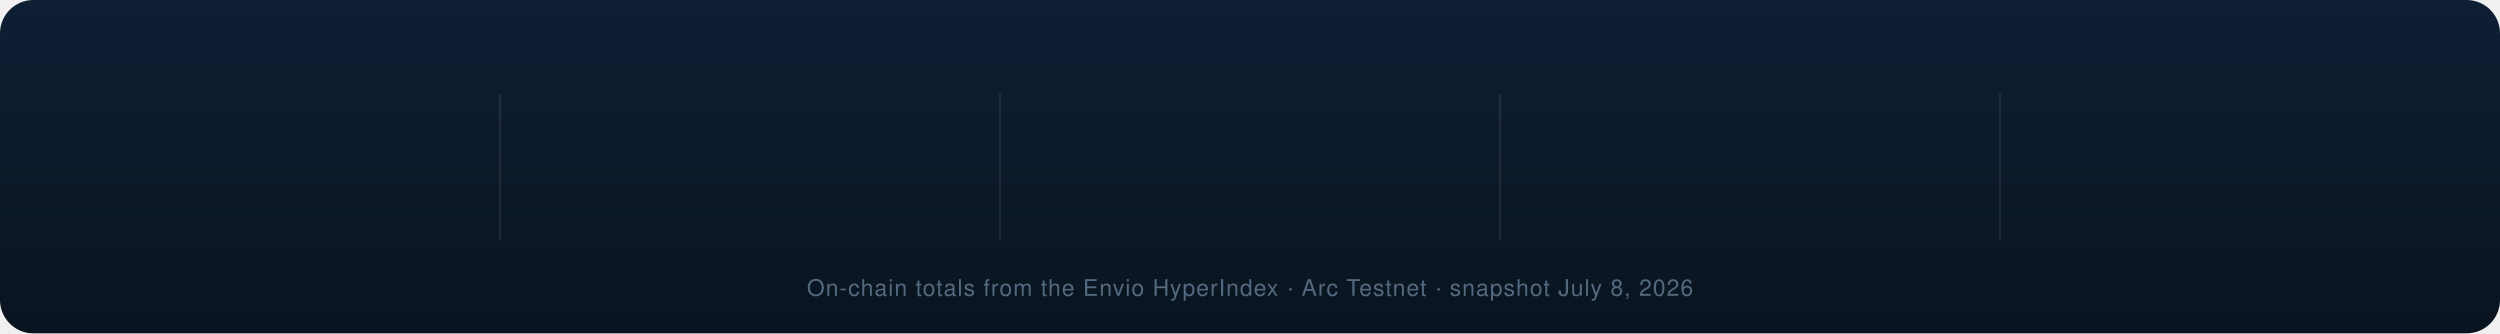
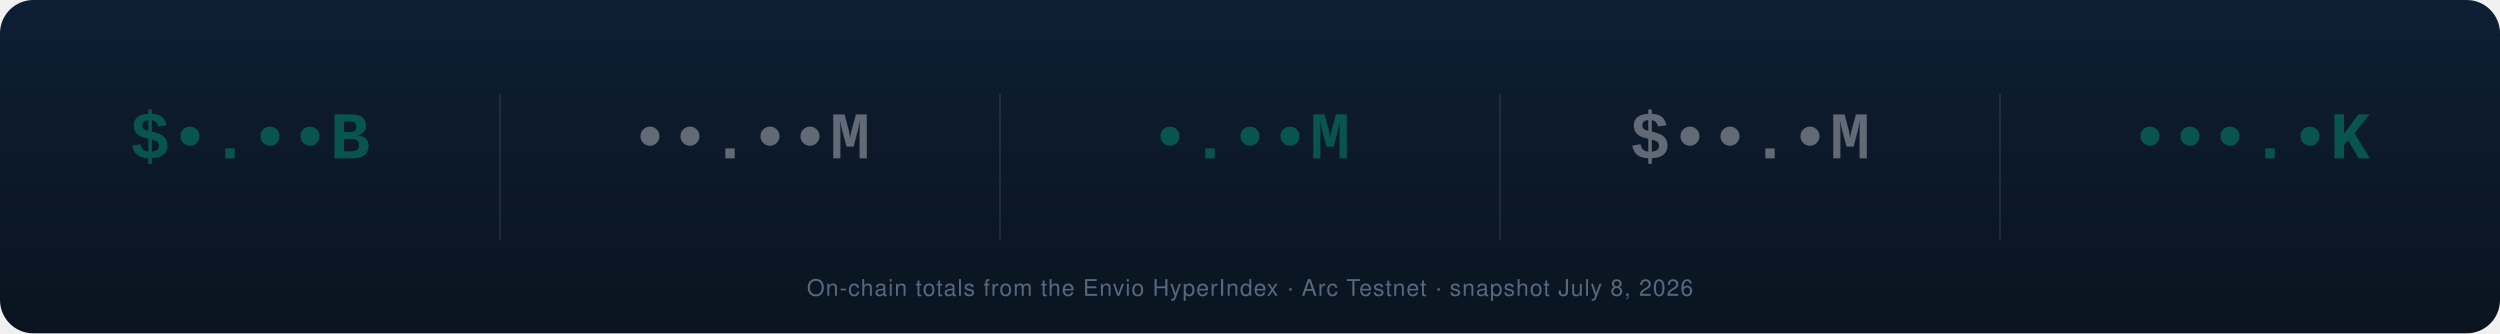
<svg xmlns="http://www.w3.org/2000/svg" width="1200" height="160" viewBox="0 0 1200 160" fill="none" role="img" aria-label="XyloNet totals: $1.50B all-time volume, 51.09M swaps, 1.63M unique wallets, $16.4M TVL, 787.5K tips.">
  <defs>
    <linearGradient id="sbg" x1="0" y1="0" x2="0" y2="1">
      <stop offset="0%" stop-color="#0E1E33" />
      <stop offset="100%" stop-color="#0A1420" />
    </linearGradient>
    <linearGradient id="scan" x1="0" y1="0" x2="1" y2="0">
      <stop offset="0%" stop-color="#01C38E" stop-opacity="0" />
      <stop offset="50%" stop-color="#01C38E" stop-opacity="0.8" />
      <stop offset="100%" stop-color="#01C38E" stop-opacity="0" />
    </linearGradient>
  </defs>
  <rect width="1200" height="160" rx="16" fill="url(#sbg)" />
  <rect x="-300" y="0" width="300" height="2" fill="url(#scan)">
    <animate attributeName="x" values="-300;1200" dur="4.5s" repeatCount="indefinite" />
  </rect>
-   <g transform="translate(120,0)" text-anchor="middle" opacity="0">
-     <animate attributeName="opacity" values="0;1" begin="0.15s" dur="0.6s" fill="freeze" />
-     <animateTransform attributeName="transform" type="translate" from="120 14" to="120 0" begin="0.15s" dur="0.6s" fill="freeze" additive="replace" />
-     <text x="0" y="76" font-family="-apple-system,'Segoe UI',Helvetica,Arial,sans-serif" font-size="34" font-weight="800" fill="#01C38E">$1.50B</text>
-     <text x="0" y="104" font-family="-apple-system,'Segoe UI',Helvetica,Arial,sans-serif" font-size="13" letter-spacing="1.8" fill="#7E93A8">ALL-TIME VOLUME</text>
+   <g transform="translate(120,0)" text-anchor="middle">
+     <text x="0" y="76" font-family="ui-monospace,'Cascadia Code',Consolas,'Courier New',monospace" font-size="32" font-weight="800" fill="#01C38E" opacity="0.35">$•.••B<animate attributeName="opacity" values="0.35;0.35;0" keyTimes="0;0.85;1" begin="0s" dur="0.75s" fill="freeze" />
+     </text>
+     <text x="0" y="76" font-family="-apple-system,'Segoe UI',Helvetica,Arial,sans-serif" font-size="34" font-weight="800" fill="#01C38E" opacity="0">
+       <animate attributeName="opacity" values="0;1" begin="0.20s" dur="0.5s" fill="freeze" />$1.50B</text>
+     <text x="0" y="104" font-family="-apple-system,'Segoe UI',Helvetica,Arial,sans-serif" font-size="13" letter-spacing="1.8" fill="#7E93A8" opacity="0">
+       <animate attributeName="opacity" values="0;1" begin="0.20s" dur="0.7s" fill="freeze" />ALL-TIME VOLUME</text>
  </g>
  <path d="M240 45 V115" stroke="rgba(255,255,255,0.08)" />
-   <g transform="translate(360,0)" text-anchor="middle" opacity="0">
-     <animate attributeName="opacity" values="0;1" begin="0.33s" dur="0.6s" fill="freeze" />
-     <animateTransform attributeName="transform" type="translate" from="360 14" to="360 0" begin="0.33s" dur="0.6s" fill="freeze" additive="replace" />
-     <text x="0" y="76" font-family="-apple-system,'Segoe UI',Helvetica,Arial,sans-serif" font-size="34" font-weight="800" fill="#FFFFFF">51.09M</text>
-     <text x="0" y="104" font-family="-apple-system,'Segoe UI',Helvetica,Arial,sans-serif" font-size="13" letter-spacing="1.8" fill="#7E93A8">SWAPS EXECUTED</text>
+   <g transform="translate(360,0)" text-anchor="middle">
+     <text x="0" y="76" font-family="ui-monospace,'Cascadia Code',Consolas,'Courier New',monospace" font-size="32" font-weight="800" fill="#FFFFFF" opacity="0.35">••.••M<animate attributeName="opacity" values="0.35;0.35;0" keyTimes="0;0.85;1" begin="0s" dur="0.97s" fill="freeze" />
+     </text>
+     <text x="0" y="76" font-family="-apple-system,'Segoe UI',Helvetica,Arial,sans-serif" font-size="34" font-weight="800" fill="#FFFFFF" opacity="0">
+       <animate attributeName="opacity" values="0;1" begin="0.42s" dur="0.5s" fill="freeze" />51.09M</text>
+     <text x="0" y="104" font-family="-apple-system,'Segoe UI',Helvetica,Arial,sans-serif" font-size="13" letter-spacing="1.8" fill="#7E93A8" opacity="0">
+       <animate attributeName="opacity" values="0;1" begin="0.42s" dur="0.7s" fill="freeze" />SWAPS EXECUTED</text>
  </g>
  <path d="M480 45 V115" stroke="rgba(255,255,255,0.08)" />
-   <g transform="translate(600,0)" text-anchor="middle" opacity="0">
-     <animate attributeName="opacity" values="0;1" begin="0.51s" dur="0.6s" fill="freeze" />
-     <animateTransform attributeName="transform" type="translate" from="600 14" to="600 0" begin="0.51s" dur="0.6s" fill="freeze" additive="replace" />
-     <text x="0" y="76" font-family="-apple-system,'Segoe UI',Helvetica,Arial,sans-serif" font-size="34" font-weight="800" fill="#01C38E">1.63M</text>
-     <text x="0" y="104" font-family="-apple-system,'Segoe UI',Helvetica,Arial,sans-serif" font-size="13" letter-spacing="1.8" fill="#7E93A8">UNIQUE WALLETS</text>
+   <g transform="translate(600,0)" text-anchor="middle">
+     <text x="0" y="76" font-family="ui-monospace,'Cascadia Code',Consolas,'Courier New',monospace" font-size="32" font-weight="800" fill="#01C38E" opacity="0.35">•.••M<animate attributeName="opacity" values="0.35;0.35;0" keyTimes="0;0.85;1" begin="0s" dur="1.19s" fill="freeze" />
+     </text>
+     <text x="0" y="76" font-family="-apple-system,'Segoe UI',Helvetica,Arial,sans-serif" font-size="34" font-weight="800" fill="#01C38E" opacity="0">
+       <animate attributeName="opacity" values="0;1" begin="0.64s" dur="0.5s" fill="freeze" />1.63M</text>
+     <text x="0" y="104" font-family="-apple-system,'Segoe UI',Helvetica,Arial,sans-serif" font-size="13" letter-spacing="1.8" fill="#7E93A8" opacity="0">
+       <animate attributeName="opacity" values="0;1" begin="0.64s" dur="0.7s" fill="freeze" />UNIQUE WALLETS</text>
  </g>
  <path d="M720 45 V115" stroke="rgba(255,255,255,0.08)" />
-   <g transform="translate(840,0)" text-anchor="middle" opacity="0">
-     <animate attributeName="opacity" values="0;1" begin="0.69s" dur="0.6s" fill="freeze" />
-     <animateTransform attributeName="transform" type="translate" from="840 14" to="840 0" begin="0.69s" dur="0.6s" fill="freeze" additive="replace" />
-     <text x="0" y="76" font-family="-apple-system,'Segoe UI',Helvetica,Arial,sans-serif" font-size="34" font-weight="800" fill="#FFFFFF">$16.4M</text>
-     <text x="0" y="104" font-family="-apple-system,'Segoe UI',Helvetica,Arial,sans-serif" font-size="13" letter-spacing="1.8" fill="#7E93A8">VALUE LOCKED</text>
+   <g transform="translate(840,0)" text-anchor="middle">
+     <text x="0" y="76" font-family="ui-monospace,'Cascadia Code',Consolas,'Courier New',monospace" font-size="32" font-weight="800" fill="#FFFFFF" opacity="0.35">$••.•M<animate attributeName="opacity" values="0.35;0.35;0" keyTimes="0;0.85;1" begin="0s" dur="1.41s" fill="freeze" />
+     </text>
+     <text x="0" y="76" font-family="-apple-system,'Segoe UI',Helvetica,Arial,sans-serif" font-size="34" font-weight="800" fill="#FFFFFF" opacity="0">
+       <animate attributeName="opacity" values="0;1" begin="0.86s" dur="0.5s" fill="freeze" />$16.4M</text>
+     <text x="0" y="104" font-family="-apple-system,'Segoe UI',Helvetica,Arial,sans-serif" font-size="13" letter-spacing="1.8" fill="#7E93A8" opacity="0">
+       <animate attributeName="opacity" values="0;1" begin="0.86s" dur="0.7s" fill="freeze" />VALUE LOCKED</text>
  </g>
  <path d="M960 45 V115" stroke="rgba(255,255,255,0.08)" />
-   <g transform="translate(1080,0)" text-anchor="middle" opacity="0">
-     <animate attributeName="opacity" values="0;1" begin="0.87s" dur="0.6s" fill="freeze" />
-     <animateTransform attributeName="transform" type="translate" from="1080 14" to="1080 0" begin="0.87s" dur="0.6s" fill="freeze" additive="replace" />
-     <text x="0" y="76" font-family="-apple-system,'Segoe UI',Helvetica,Arial,sans-serif" font-size="34" font-weight="800" fill="#01C38E">787.5K</text>
-     <text x="0" y="104" font-family="-apple-system,'Segoe UI',Helvetica,Arial,sans-serif" font-size="13" letter-spacing="1.8" fill="#7E93A8">TIPS SENT</text>
+   <g transform="translate(1080,0)" text-anchor="middle">
+     <text x="0" y="76" font-family="ui-monospace,'Cascadia Code',Consolas,'Courier New',monospace" font-size="32" font-weight="800" fill="#01C38E" opacity="0.35">•••.•K<animate attributeName="opacity" values="0.35;0.35;0" keyTimes="0;0.85;1" begin="0s" dur="1.63s" fill="freeze" />
+     </text>
+     <text x="0" y="76" font-family="-apple-system,'Segoe UI',Helvetica,Arial,sans-serif" font-size="34" font-weight="800" fill="#01C38E" opacity="0">
+       <animate attributeName="opacity" values="0;1" begin="1.08s" dur="0.5s" fill="freeze" />787.5K</text>
+     <text x="0" y="104" font-family="-apple-system,'Segoe UI',Helvetica,Arial,sans-serif" font-size="13" letter-spacing="1.8" fill="#7E93A8" opacity="0">
+       <animate attributeName="opacity" values="0;1" begin="1.08s" dur="0.7s" fill="freeze" />TIPS SENT</text>
  </g>
  <text x="600" y="142" text-anchor="middle" font-family="-apple-system,'Segoe UI',Helvetica,Arial,sans-serif" font-size="11" letter-spacing="0.5" fill="#54697E">On-chain totals from the Envio HyperIndex · Arc Testnet · snapshot July 8, 2026</text>
</svg>
